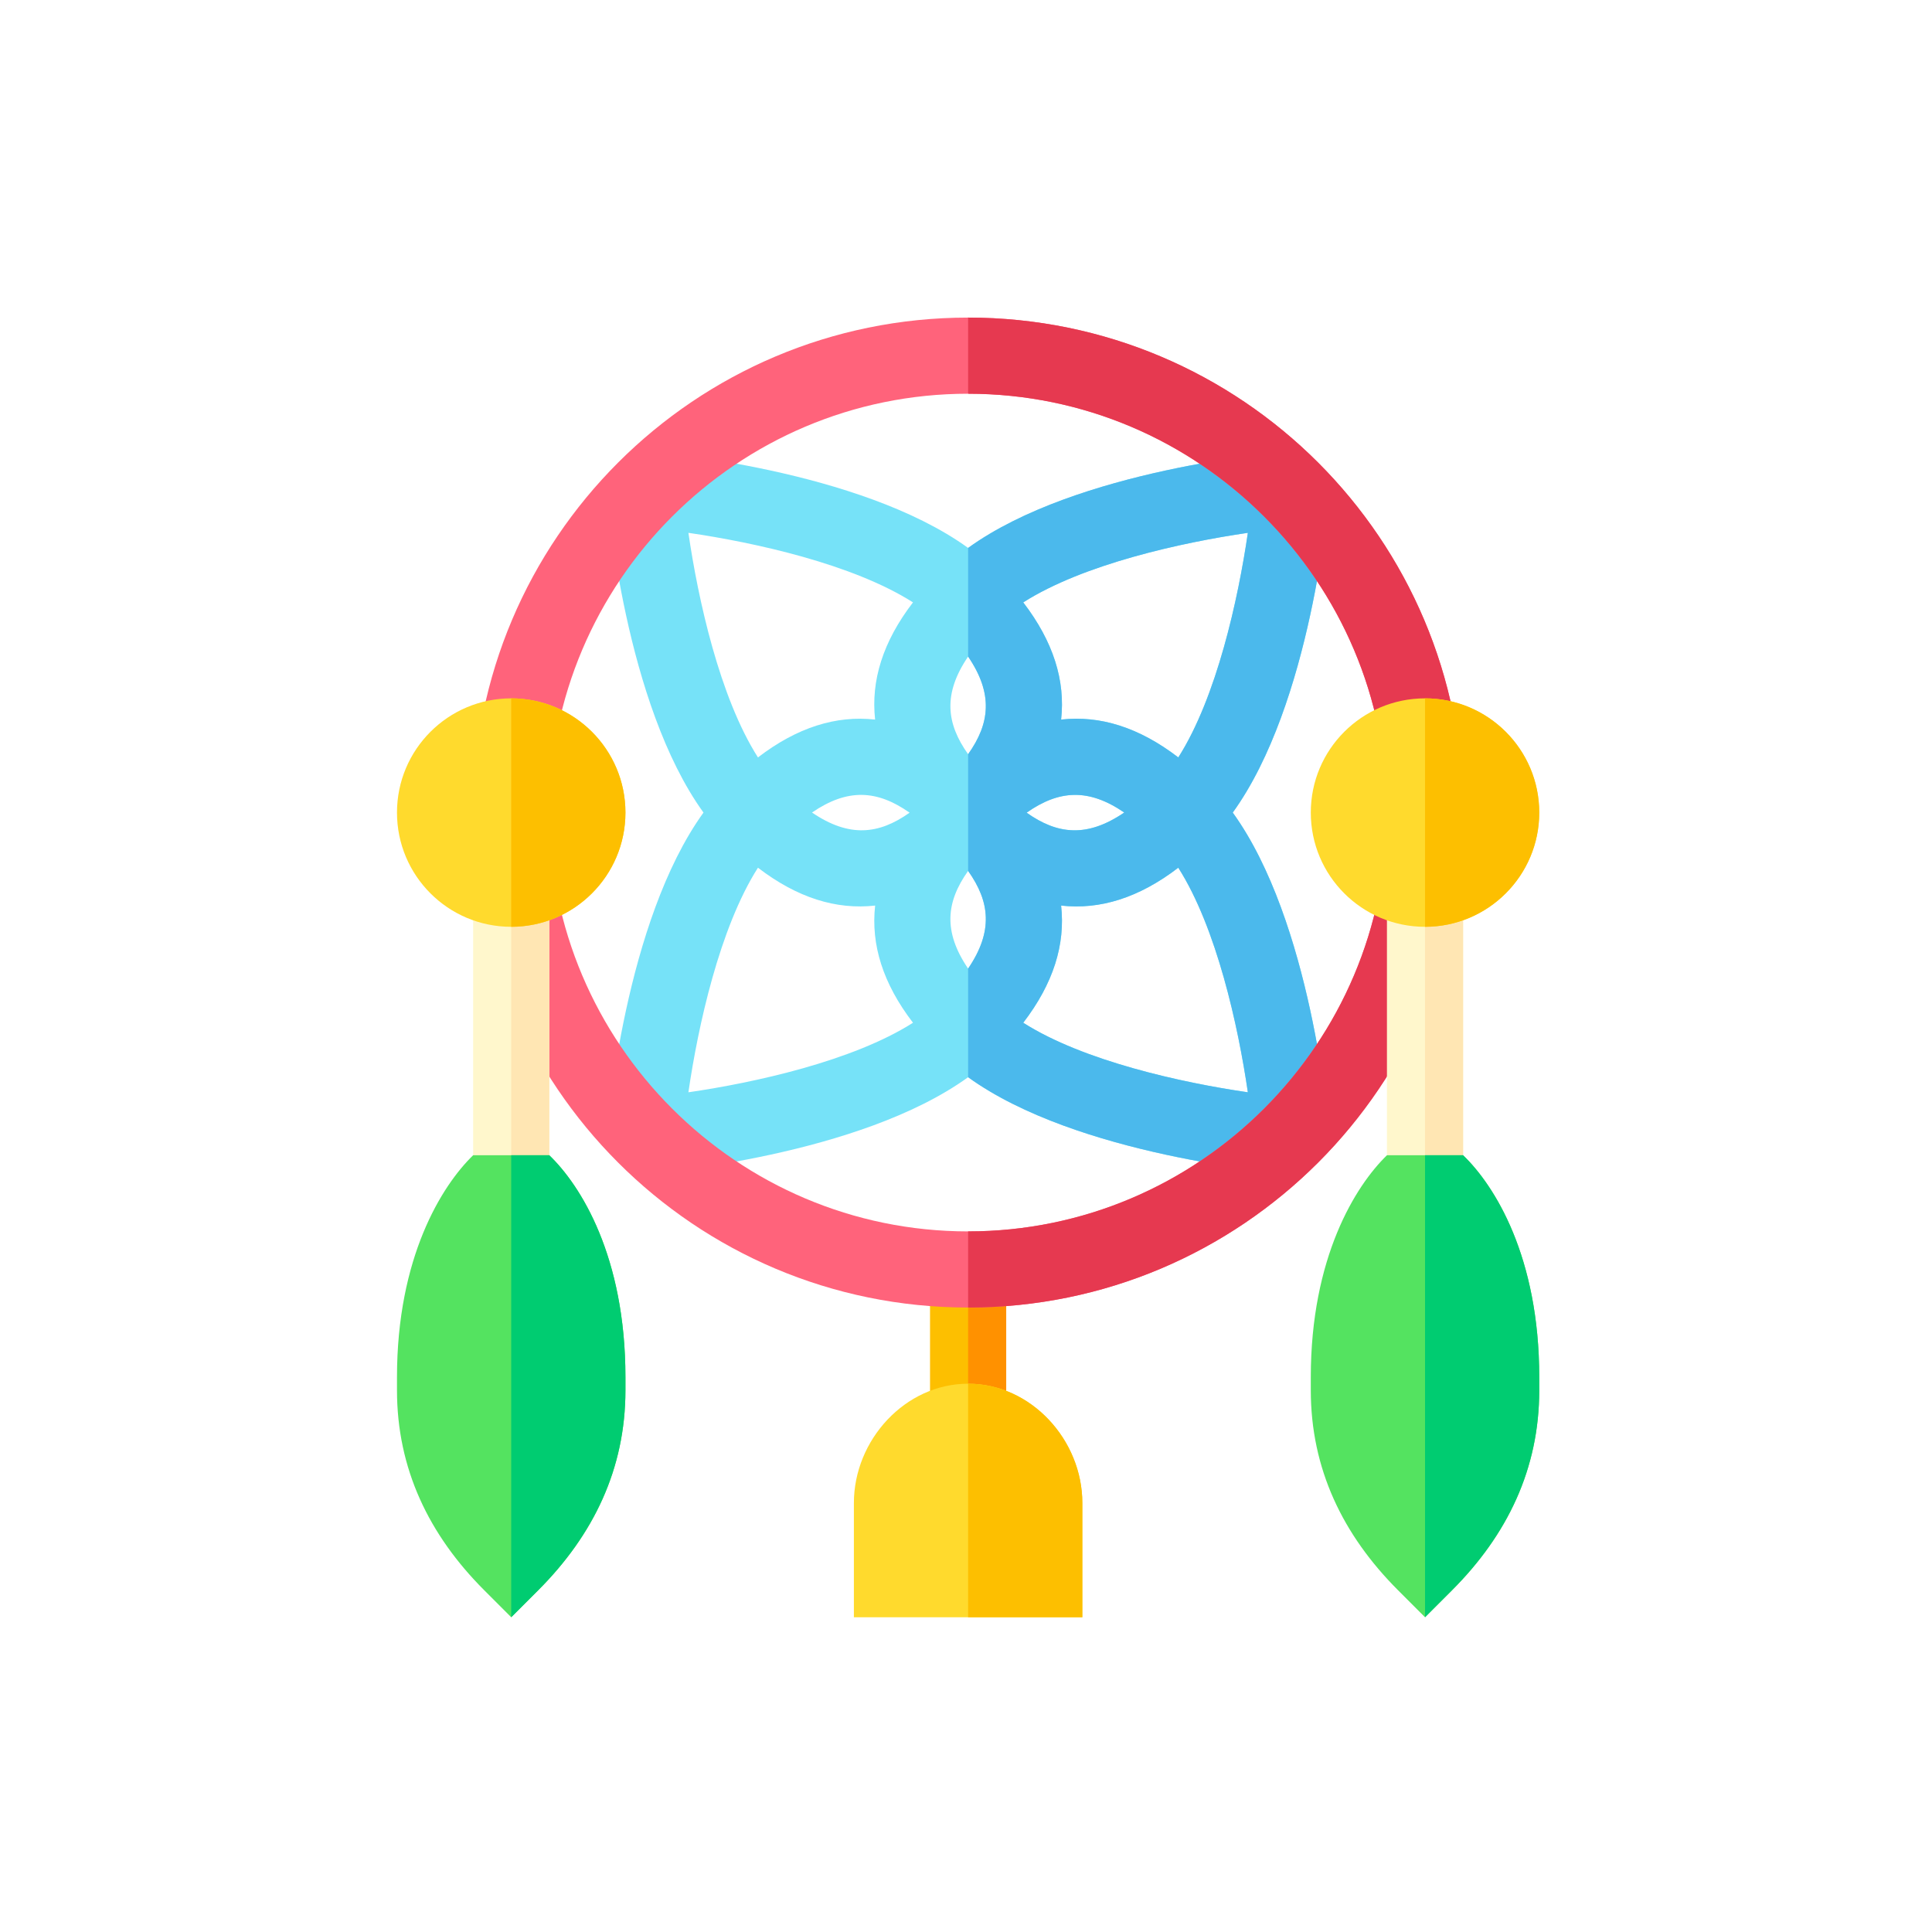
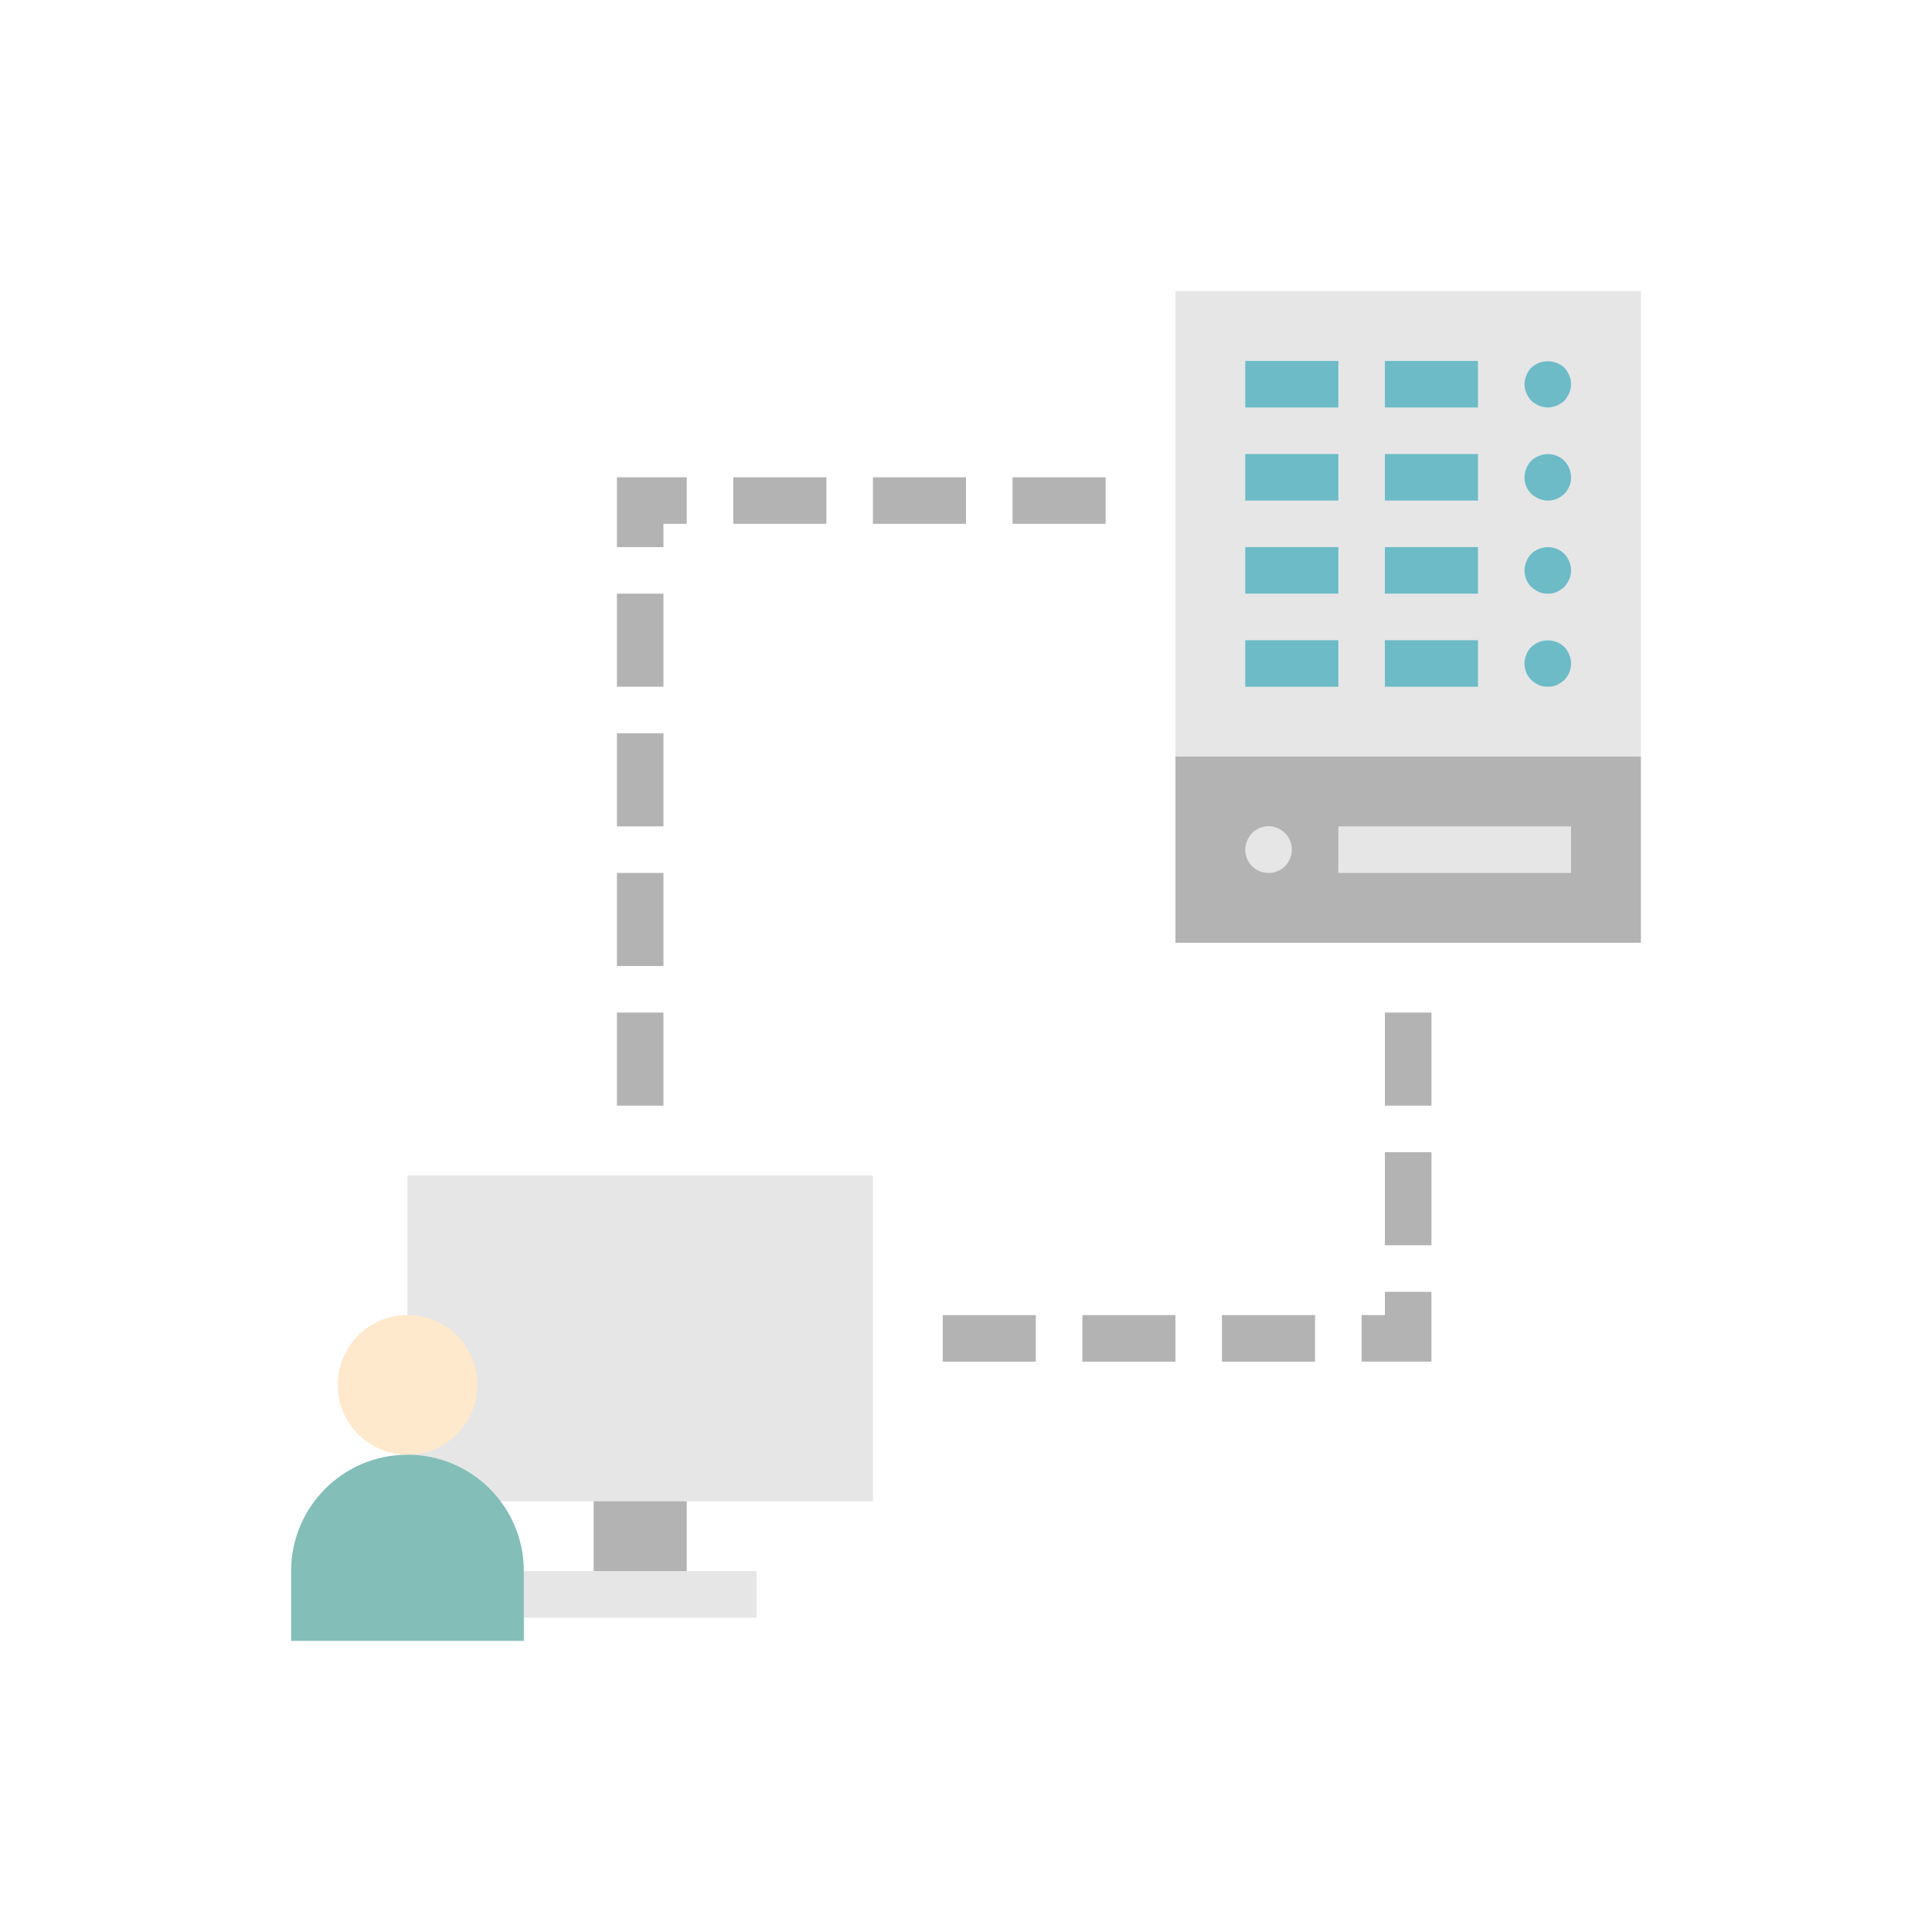
<svg xmlns="http://www.w3.org/2000/svg" viewBox="0 0 73 73" version="1.1">
  <defs>

</defs>
-   <g id="databases-and-servers/servers/rest-api" stroke="none" stroke-width="1" fill="none" fill-rule="evenodd">
-     <g id="dreamcatcher" transform="translate(15, 12)">
-       <polygon id="Shape" fill="#FDBF00" fill-rule="nonzero" points="21.58 35.967 20.141 35.967 20.141 41.721 21.58 41.721 23.019 41.721 23.019 35.967">
+   <g id="databases-and-servers/servers/client-server" stroke="none" stroke-width="1" fill="none" fill-rule="evenodd">
+     <g id="server-(3)" transform="translate(11, 11)" fill-rule="nonzero">
+       <rect id="Rectangle-path" fill="#E6E6E6" x="33.414" y="0" width="17.586" height="24.621">
+ 
+ </rect>
+       <rect id="Rectangle-path" fill="#B3B3B3" x="33.414" y="17.586" width="17.586" height="7.034">
+ 
+ </rect>
+       <rect id="Rectangle-path" fill="#E6E6E6" x="4.397" y="33.414" width="17.586" height="12.31">
+ 
+ </rect>
+       <rect id="Rectangle-path" fill="#B3B3B3" x="11.431" y="45.724" width="3.517" height="3.517">
+ 
+ </rect>
+       <rect id="Rectangle-path" fill="#E6E6E6" x="8.793" y="48.362" width="8.793" height="1.759">
+ 
+ </rect>
+       <circle id="Oval" fill="#FFE9CC" cx="4.397" cy="41.328" r="2.638">
+ 
+ </circle>
+       <path d="M0,51 L0,48.362 C0,45.934 1.968,43.966 4.397,43.966 C6.825,43.966 8.793,45.934 8.793,48.362 L8.793,51 L0,51 Z" id="Shape" fill="#83BEB9">
+ 
+ </path>
+       <path d="M47.483,4.397 C47.368,4.395 47.254,4.371 47.149,4.326 C47.042,4.282 46.944,4.219 46.858,4.142 C46.781,4.056 46.719,3.958 46.674,3.851 C46.58,3.638 46.58,3.396 46.674,3.183 C46.716,3.075 46.779,2.977 46.858,2.893 C47.211,2.568 47.754,2.568 48.107,2.893 C48.187,2.977 48.249,3.075 48.292,3.183 C48.386,3.396 48.386,3.639 48.292,3.851 C48.247,3.958 48.184,4.056 48.107,4.142 C48.022,4.219 47.923,4.282 47.817,4.326 C47.711,4.371 47.598,4.395 47.483,4.397 Z" id="Shape" fill="#6CBBC7">
+ 
+ </path>
+       <rect id="Rectangle-path" fill="#6CBBC7" x="36.052" y="2.638" width="3.517" height="1.759">
+ 
+ </rect>
+       <path d="M47.483,7.914 C47.368,7.912 47.254,7.889 47.149,7.843 C47.042,7.799 46.944,7.736 46.858,7.659 C46.607,7.407 46.534,7.028 46.674,6.7 C46.754,6.479 46.928,6.305 47.149,6.226 C47.476,6.088 47.854,6.161 48.107,6.41 C48.268,6.579 48.359,6.802 48.362,7.034 C48.364,7.268 48.273,7.493 48.107,7.659 C47.942,7.824 47.717,7.916 47.483,7.914 Z" id="Shape" fill="#6CBBC7">
+ 
+ </path>
+       <rect id="Rectangle-path" fill="#6CBBC7" x="36.052" y="6.155" width="3.517" height="1.759">
+ 
+ </rect>
+       <path d="M47.483,11.431 C47.368,11.432 47.255,11.412 47.149,11.369 C47.044,11.318 46.946,11.253 46.858,11.176 C46.607,10.924 46.534,10.545 46.674,10.218 C46.754,9.997 46.928,9.823 47.149,9.743 C47.476,9.605 47.854,9.678 48.107,9.927 C48.268,10.096 48.359,10.319 48.362,10.552 C48.365,10.667 48.341,10.782 48.292,10.886 C48.247,10.992 48.184,11.09 48.107,11.176 C48.02,11.253 47.922,11.318 47.817,11.369 C47.711,11.412 47.597,11.432 47.483,11.431 Z" id="Shape" fill="#6CBBC7">
+ 
+ </path>
+       <rect id="Rectangle-path" fill="#6CBBC7" x="36.052" y="9.672" width="3.517" height="1.759">
+ 
+ </rect>
+       <path d="M36.931,21.983 C36.637,21.986 36.361,21.84 36.198,21.595 C36.035,21.35 36.006,21.04 36.122,20.769 C36.165,20.662 36.227,20.563 36.307,20.479 C36.558,20.225 36.938,20.149 37.268,20.286 C37.598,20.423 37.812,20.746 37.81,21.103 C37.813,21.337 37.721,21.562 37.555,21.728 C37.39,21.893 37.165,21.985 36.931,21.983 Z" id="Shape" fill="#E6E6E6">
+ 
+ </path>
+       <rect id="Rectangle-path" fill="#E6E6E6" x="39.569" y="20.224" width="8.793" height="1.759">
+ 
+ </rect>
+       <rect id="Rectangle-path" fill="#6CBBC7" x="41.328" y="2.638" width="3.517" height="1.759">
+ 
+ </rect>
+       <rect id="Rectangle-path" fill="#6CBBC7" x="41.328" y="6.155" width="3.517" height="1.759">
+ 
+ </rect>
+       <rect id="Rectangle-path" fill="#6CBBC7" x="41.328" y="9.672" width="3.517" height="1.759">
+ 
+ </rect>
+       <rect id="Rectangle-path" fill="#B3B3B3" x="41.328" y="27.259" width="1.759" height="3.517">
+ 
+ </rect>
+       <rect id="Rectangle-path" fill="#B3B3B3" x="41.328" y="32.534" width="1.759" height="3.517">
+ 
+ </rect>
+       <polygon id="Shape" fill="#B3B3B3" points="43.086 40.448 40.448 40.448 40.448 38.69 41.328 38.69 41.328 37.81 43.086 37.81">

</polygon>
-       <polygon id="Shape" fill="#FF9100" fill-rule="nonzero" points="21.58 35.967 23.019 35.967 23.019 41.721 21.58 41.721">
+       <rect id="Rectangle-path" fill="#B3B3B3" x="35.172" y="38.69" width="3.517" height="1.759">
+ 
+ </rect>
+       <rect id="Rectangle-path" fill="#B3B3B3" x="29.897" y="38.69" width="3.517" height="1.759">
+ 
+ </rect>
+       <rect id="Rectangle-path" fill="#B3B3B3" x="24.621" y="38.69" width="3.517" height="1.759">
+ 
+ </rect>
+       <rect id="Rectangle-path" fill="#B3B3B3" x="12.31" y="16.707" width="1.759" height="3.517">
+ 
+ </rect>
+       <rect id="Rectangle-path" fill="#B3B3B3" x="12.31" y="21.983" width="1.759" height="3.517">
+ 
+ </rect>
+       <rect id="Rectangle-path" fill="#B3B3B3" x="12.31" y="27.259" width="1.759" height="3.517">
+ 
+ </rect>
+       <polygon id="Shape" fill="#B3B3B3" points="14.069 9.672 12.31 9.672 12.31 7.034 14.948 7.034 14.948 8.793 14.069 8.793">

</polygon>
-       <g id="Group" transform="translate(10.93391, 8.056562)">
-         <path d="M7.133,14.16 C5.663,14.324 4.192,13.869 2.705,12.729 C1.255,15.006 0.44,18.721 0.077,21.216 C2.571,20.852 6.286,20.038 8.563,18.587 C7.424,17.103 6.969,15.632 7.133,14.16 Z" id="Shape">
+       <rect id="Rectangle-path" fill="#B3B3B3" x="12.31" y="11.431" width="1.759" height="3.517">
+ 
+ </rect>
+       <rect id="Rectangle-path" fill="#B3B3B3" x="16.707" y="7.034" width="3.517" height="1.759">
+ 
+ </rect>
+       <rect id="Rectangle-path" fill="#B3B3B3" x="21.983" y="7.034" width="3.517" height="1.759">
+ 
+ </rect>
+       <rect id="Rectangle-path" fill="#B3B3B3" x="27.259" y="7.034" width="3.517" height="1.759">
+ 
+ </rect>
+       <path d="M47.483,14.948 C47.368,14.95 47.255,14.929 47.149,14.887 C47.044,14.836 46.946,14.771 46.858,14.693 C46.693,14.528 46.601,14.303 46.603,14.069 C46.607,13.836 46.698,13.613 46.858,13.445 C47.209,13.114 47.757,13.114 48.107,13.445 C48.268,13.613 48.359,13.836 48.362,14.069 C48.364,14.303 48.272,14.528 48.107,14.693 C48.02,14.771 47.922,14.836 47.817,14.887 C47.711,14.929 47.597,14.95 47.483,14.948 Z" id="Shape" fill="#6CBBC7">

</path>
-         <path d="M2.705,8.563 C4.189,7.424 5.66,6.969 7.133,7.133 C6.969,5.66 7.424,4.189 8.563,2.705 C6.286,1.255 2.571,0.44 0.077,0.077 C0.44,2.571 1.254,6.286 2.705,8.563 Z" id="Shape">
+       <rect id="Rectangle-path" fill="#6CBBC7" x="36.052" y="13.19" width="3.517" height="1.759">

- </path>
-         <path d="M8.435,10.651 C7.213,9.791 6.096,9.721 4.748,10.644 C6.155,11.602 7.276,11.472 8.435,10.651 Z" id="Shape">
+ </rect>
+       <rect id="Rectangle-path" fill="#6CBBC7" x="41.328" y="13.19" width="3.517" height="1.759">

- </path>
-       </g>
-       <path d="M35.222,6.609 L33.674,5.061 C33.323,5.089 25.694,5.732 21.58,8.703 C17.466,5.732 9.837,5.089 9.486,5.061 L7.938,6.609 C7.966,6.96 8.609,14.589 11.581,18.703 C8.609,22.817 7.966,30.446 7.938,30.797 L9.486,32.345 C9.837,32.317 17.466,31.674 21.58,28.702 C25.694,31.674 33.323,32.317 33.674,32.345 L35.222,30.797 C35.194,30.446 34.551,22.817 31.579,18.703 C34.551,14.589 35.194,6.96 35.222,6.609 Z M32.15,8.133 C31.786,10.628 30.972,14.343 29.522,16.619 C28.037,15.481 26.567,15.025 25.094,15.189 C25.258,13.717 24.802,12.246 23.663,10.761 C25.94,9.311 29.655,8.496 32.15,8.133 Z M27.479,18.701 C26.072,19.661 24.951,19.53 23.791,18.707 C25.01,17.849 26.128,17.775 27.479,18.701 Z M11.011,29.272 C11.374,26.778 12.189,23.062 13.639,20.786 C15.126,21.926 16.597,22.38 18.067,22.217 C17.903,23.689 18.358,25.16 19.497,26.644 C17.22,28.094 13.505,28.909 11.011,29.272 Z M15.682,18.701 C17.03,17.777 18.147,17.848 19.369,18.707 C18.21,19.529 17.089,19.659 15.682,18.701 Z M18.066,15.189 C16.594,15.025 15.123,15.481 13.639,16.619 C12.188,14.343 11.374,10.628 11.011,8.133 C13.505,8.496 17.22,9.311 19.497,10.761 C18.358,12.246 17.903,13.717 18.066,15.189 Z M21.58,24.598 C20.623,23.19 20.755,22.068 21.58,20.907 C22.405,22.068 22.537,23.19 21.58,24.598 Z M21.58,16.498 C20.755,15.337 20.623,14.216 21.58,12.808 C22.537,14.216 22.405,15.337 21.58,16.498 Z M32.15,29.272 C29.655,28.909 25.94,28.094 23.663,26.644 C24.802,25.16 25.258,23.689 25.094,22.217 C26.564,22.38 28.034,21.926 29.521,20.786 C30.971,23.062 31.786,26.778 32.15,29.272 Z" id="Shape" fill="#76E2F8" fill-rule="nonzero">
- 
- </path>
-       <path d="M35.222,30.797 C35.194,30.446 34.551,22.817 31.579,18.703 C34.551,14.589 35.194,6.96 35.222,6.609 L33.674,5.061 C33.323,5.089 25.694,5.732 21.58,8.703 L21.58,12.808 C22.537,14.216 22.405,15.337 21.58,16.498 L21.58,20.907 C22.405,22.068 22.537,23.19 21.58,24.598 L21.58,28.702 C25.694,31.673 33.323,32.316 33.674,32.345 L35.222,30.797 Z M32.15,8.133 C31.786,10.628 30.972,14.343 29.522,16.619 C28.037,15.481 26.567,15.025 25.094,15.189 C25.258,13.717 24.802,12.246 23.663,10.761 C25.94,9.311 29.655,8.496 32.15,8.133 Z M27.479,18.701 C26.072,19.661 24.951,19.53 23.791,18.707 C25.01,17.849 26.128,17.775 27.479,18.701 Z M23.663,26.644 C24.802,25.16 25.258,23.689 25.094,22.217 C26.564,22.38 28.034,21.926 29.521,20.786 C30.972,23.062 31.786,26.778 32.15,29.272 C29.655,28.909 25.94,28.094 23.663,26.644 Z" id="Shape" fill="#4BB9EC" fill-rule="nonzero">
- 
- </path>
-       <path d="M21.58,0 C11.251,0 2.877,8.374 2.877,18.703 C2.877,29.032 11.251,37.405 21.58,37.405 C31.909,37.405 40.283,29.032 40.283,18.703 C40.283,8.374 31.909,0 21.58,0 Z M21.58,34.528 C12.854,34.528 5.755,27.429 5.755,18.703 C5.755,9.977 12.854,2.877 21.58,2.877 C30.306,2.877 37.405,9.977 37.405,18.703 C37.405,27.429 30.306,34.528 21.58,34.528 Z" id="Shape" fill="#FF637B" fill-rule="nonzero">
- 
- </path>
-       <path d="M40.283,18.703 C40.283,8.374 31.909,0 21.58,0 L21.58,2.877 C30.306,2.877 37.405,9.977 37.405,18.703 C37.405,27.429 30.306,34.528 21.58,34.528 L21.58,37.405 C31.909,37.405 40.283,29.032 40.283,18.703 Z" id="Shape" fill="#E63950" fill-rule="nonzero">
- 
- </path>
-       <polygon id="Shape" fill="#FFF7CC" fill-rule="nonzero" points="38.844 20.141 37.405 20.141 37.405 31.651 38.844 34.528 40.283 31.651 40.283 20.141">
- 
- </polygon>
-       <polygon id="Shape" fill="#FFE6B3" fill-rule="nonzero" points="40.283 20.141 38.844 20.141 38.844 34.528 40.283 31.651">
- 
- </polygon>
-       <path d="M40.283,31.651 L38.844,31.651 L37.405,31.651 C36.216,32.805 34.528,35.511 34.528,40.036 L34.528,40.53 C34.528,43.495 35.731,45.993 37.827,48.089 L38.844,49.107 L39.861,48.09 C41.958,45.993 43.16,43.495 43.16,40.53 L43.16,40.036 C43.16,35.484 41.474,32.796 40.283,31.651 Z" id="Shape" fill="#54E360" fill-rule="nonzero">
- 
- </path>
-       <path d="M43.16,40.53 L43.16,40.036 C43.16,35.484 41.474,32.796 40.283,31.651 L38.844,31.651 L38.844,49.107 L39.861,48.09 C41.958,45.993 43.16,43.495 43.16,40.53 Z" id="Shape" fill="#00CC71" fill-rule="nonzero">
- 
- </path>
-       <circle id="Oval" fill="#FFDA2D" fill-rule="nonzero" cx="38.844" cy="18.703" r="4.316">
- 
- </circle>
-       <path d="M43.16,18.703 C43.16,16.323 41.224,14.387 38.844,14.387 L38.844,23.019 C41.224,23.019 43.16,21.083 43.16,18.703 Z" id="Shape" fill="#FDBF00" fill-rule="nonzero">
- 
- </path>
-       <polygon id="Shape" fill="#FFF7CC" fill-rule="nonzero" points="4.316 20.141 2.877 20.141 2.877 31.651 4.316 34.528 5.755 31.651 5.755 20.141">
- 
- </polygon>
-       <polygon id="Shape" fill="#FFE6B3" fill-rule="nonzero" points="5.755 20.141 4.316 20.141 4.316 34.528 5.755 31.651">
- 
- </polygon>
-       <path d="M5.755,31.651 L4.316,31.651 L2.877,31.651 C1.688,32.805 0,35.511 0,40.036 L0,40.53 C0,43.495 1.203,45.993 3.299,48.089 L4.316,49.107 L5.333,48.09 C7.429,45.993 8.632,43.495 8.632,40.53 L8.632,40.036 C8.632,35.484 6.946,32.796 5.755,31.651 Z" id="Shape" fill="#54E360" fill-rule="nonzero">
- 
- </path>
-       <path d="M8.632,40.53 L8.632,40.036 C8.632,35.484 6.946,32.796 5.755,31.651 L4.316,31.651 L4.316,49.107 L5.333,48.09 C7.429,45.993 8.632,43.495 8.632,40.53 Z" id="Shape" fill="#00CC71" fill-rule="nonzero">
- 
- </path>
-       <circle id="Oval" fill="#FFDA2D" fill-rule="nonzero" cx="4.316" cy="18.703" r="4.316">
- 
- </circle>
-       <path d="M8.632,18.703 C8.632,16.323 6.696,14.387 4.316,14.387 L4.316,23.019 C6.696,23.019 8.632,21.083 8.632,18.703 Z" id="Shape" fill="#FDBF00" fill-rule="nonzero">
- 
- </path>
-       <path d="M21.58,40.283 C19.2,40.283 17.264,42.411 17.264,44.791 L17.264,49.107 L21.58,49.107 L25.896,49.107 L25.896,44.791 C25.896,42.411 23.96,40.283 21.58,40.283 Z" id="Shape" fill="#FFDA2D" fill-rule="nonzero">
- 
- </path>
-       <path d="M25.896,44.791 C25.896,42.411 23.96,40.283 21.58,40.283 L21.58,49.107 L25.896,49.107 L25.896,44.791 Z" id="Shape" fill="#FDBF00" fill-rule="nonzero">
- 
- </path>
+ </rect>
    </g>
  </g>
</svg>
